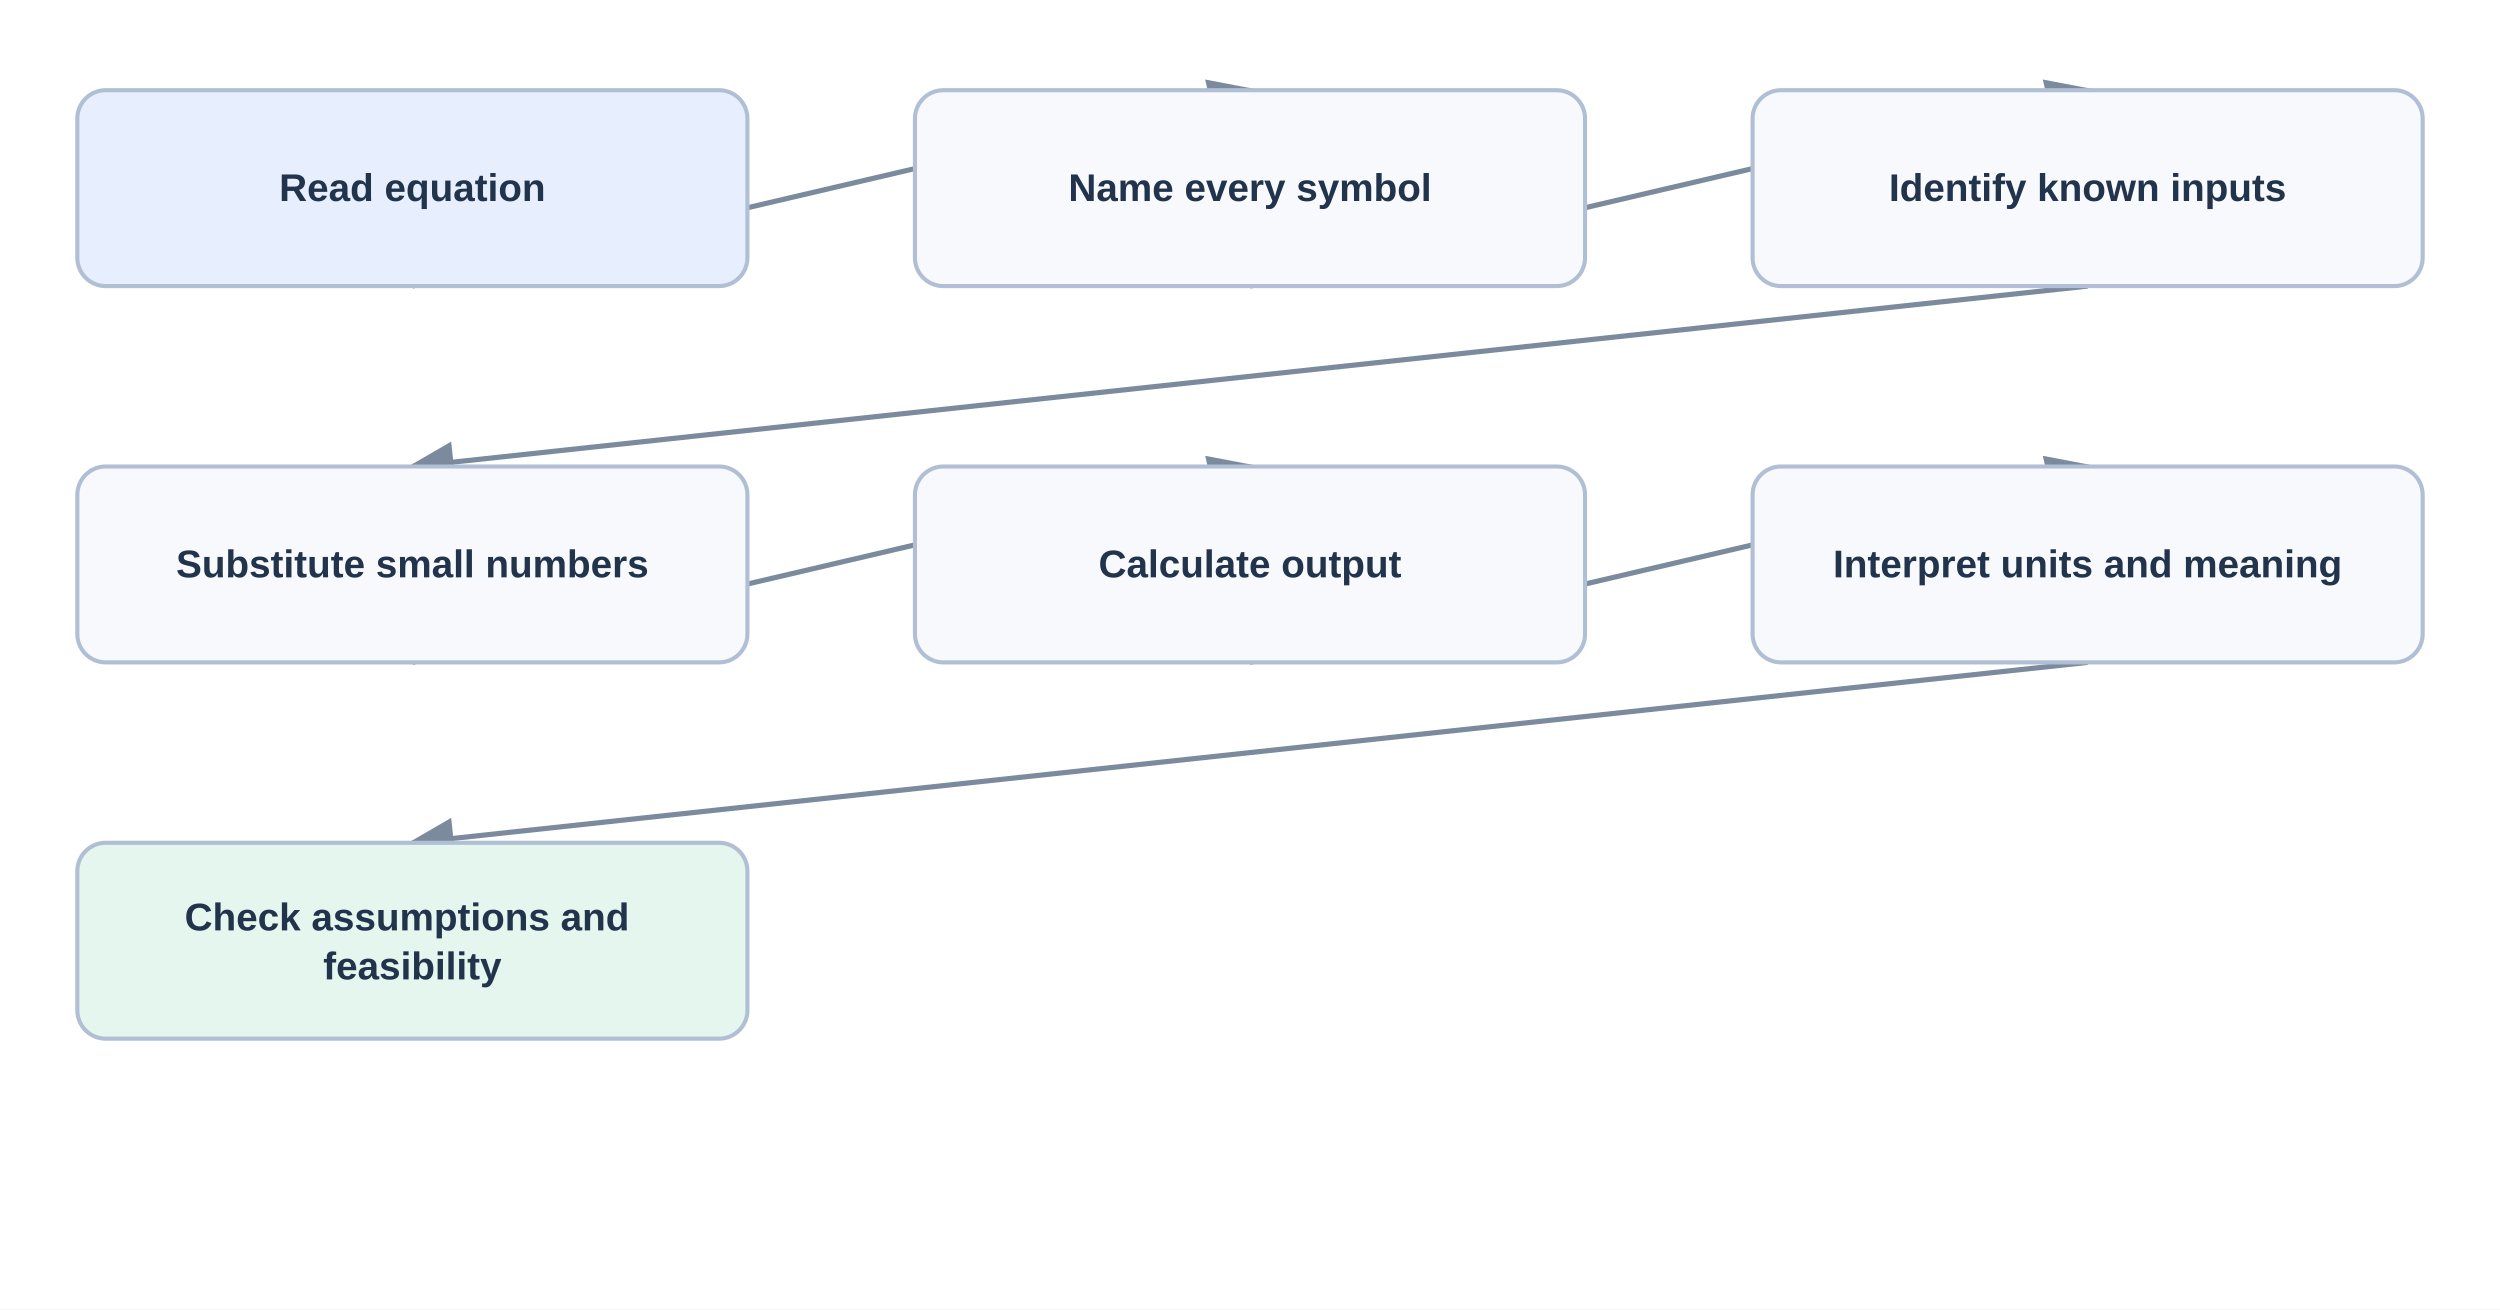
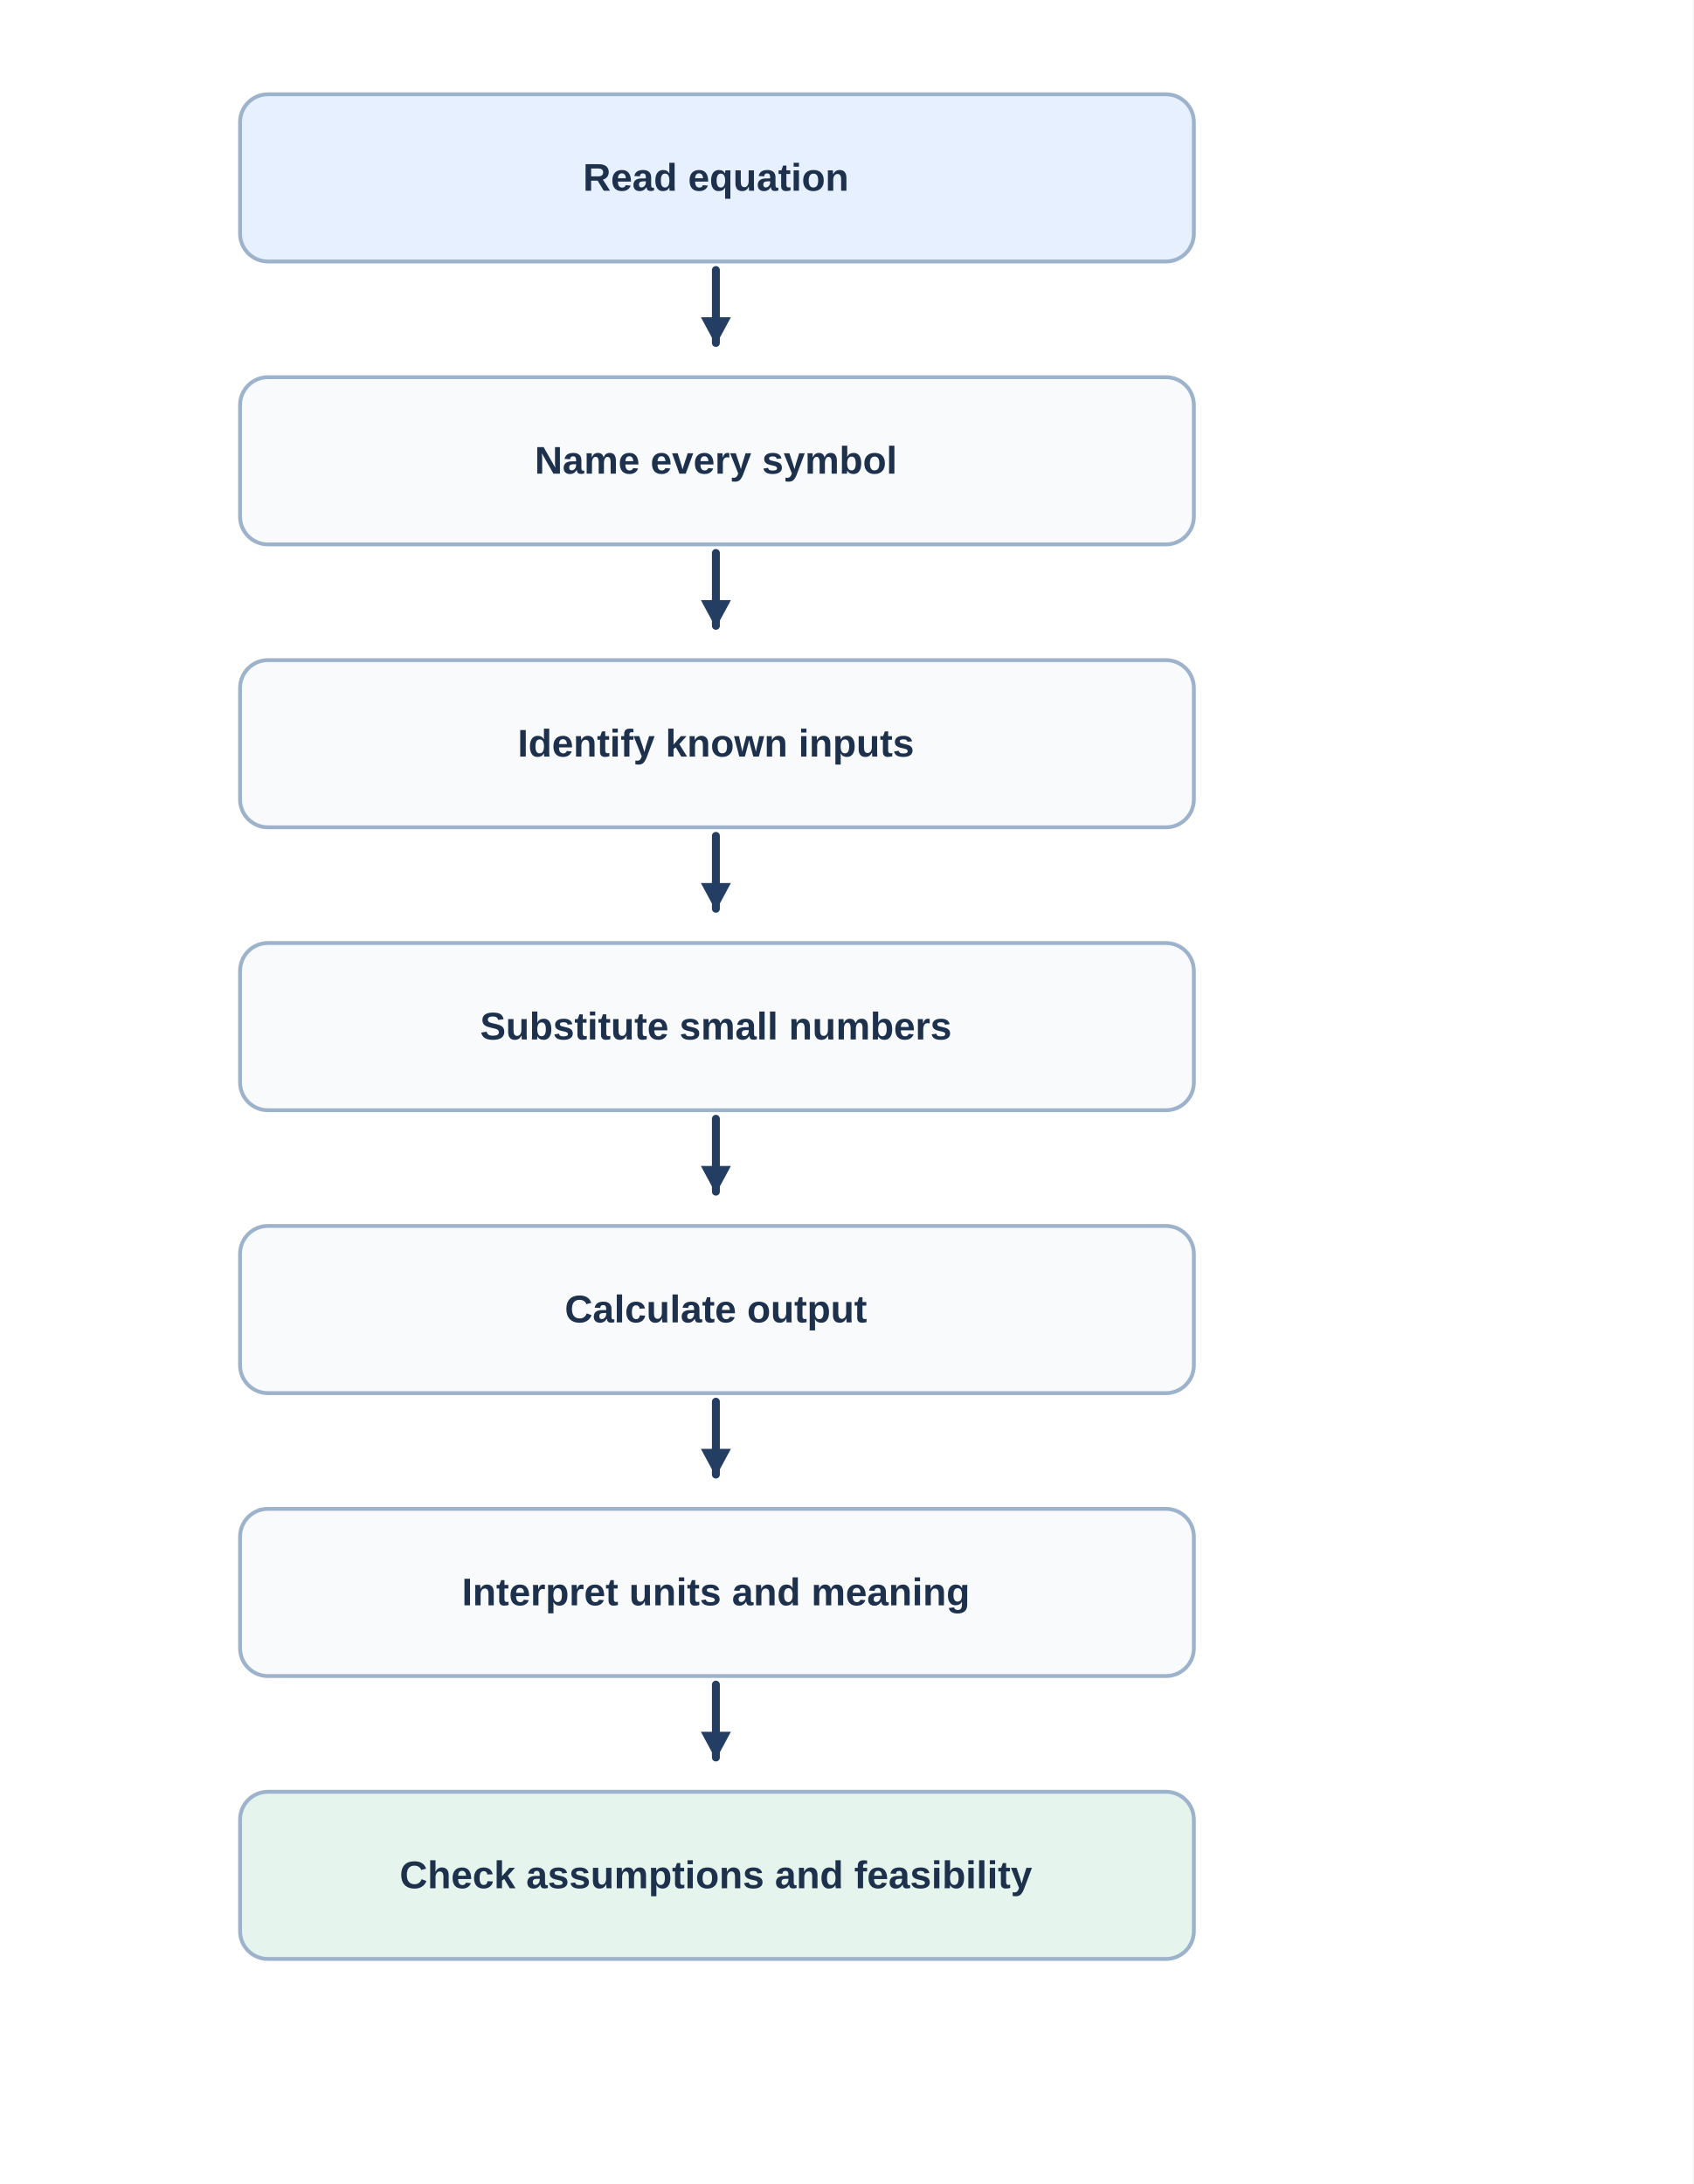
- <svg xmlns="http://www.w3.org/2000/svg" viewBox="0 0 970 508" width="970" height="508" role="img" aria-label="Theory figure 26">
+ <svg xmlns="http://www.w3.org/2000/svg" width="790" height="1019" viewBox="0 0 790 1019" role="img" aria-label="Improved figure 26">
  <defs>
-     <marker id="arr" markerWidth="9" markerHeight="8" refX="8" refY="4" orient="auto">
-       <path d="M0,0 L9,4 L0,8Z" fill="#7b8a9c" />
+     <marker id="arrowhead" markerUnits="userSpaceOnUse" markerWidth="16" markerHeight="16" refX="13" refY="8" orient="auto">
+       <path d="M1 1 L14 8 L1 15 Z" fill="#243d63" />
    </marker>
  </defs>
-   <rect width="100%" height="100%" fill="#fff" />
-   <path d="M160,111 L485,35" fill="none" stroke="#7b8a9c" stroke-width="2" marker-end="url(#arr)" />
-   <path d="M485,111 L810,35" fill="none" stroke="#7b8a9c" stroke-width="2" marker-end="url(#arr)" />
-   <path d="M810,111 L160,181" fill="none" stroke="#7b8a9c" stroke-width="2" marker-end="url(#arr)" />
-   <path d="M160,257 L485,181" fill="none" stroke="#7b8a9c" stroke-width="2" marker-end="url(#arr)" />
-   <path d="M485,257 L810,181" fill="none" stroke="#7b8a9c" stroke-width="2" marker-end="url(#arr)" />
-   <path d="M810,257 L160,327" fill="none" stroke="#7b8a9c" stroke-width="2" marker-end="url(#arr)" />
-   <rect x="30" y="35" width="260" height="76" rx="11" fill="#e7efff" stroke="#b0bfd4" stroke-width="1.6" />
-   <text x="160" y="78" font-family="Arial,sans-serif" font-weight="600" font-size="15" text-anchor="middle" fill="#22334c">
-     <tspan x="160" dy="0">Read equation</tspan>
+   <rect width="100%" height="100%" fill="white" />
+   <path d="M334,126 V160" stroke="#243d63" stroke-width="3.7" stroke-linecap="round" stroke-linejoin="round" fill="none" marker-end="url(#arrowhead)" />
+   <path d="M334,258 V292" stroke="#243d63" stroke-width="3.7" stroke-linecap="round" stroke-linejoin="round" fill="none" marker-end="url(#arrowhead)" />
+   <path d="M334,390 V424" stroke="#243d63" stroke-width="3.7" stroke-linecap="round" stroke-linejoin="round" fill="none" marker-end="url(#arrowhead)" />
+   <path d="M334,522 V556" stroke="#243d63" stroke-width="3.7" stroke-linecap="round" stroke-linejoin="round" fill="none" marker-end="url(#arrowhead)" />
+   <path d="M334,654 V688" stroke="#243d63" stroke-width="3.7" stroke-linecap="round" stroke-linejoin="round" fill="none" marker-end="url(#arrowhead)" />
+   <path d="M334,786 V820" stroke="#243d63" stroke-width="3.7" stroke-linecap="round" stroke-linejoin="round" fill="none" marker-end="url(#arrowhead)" />
+   <rect x="112" y="44" width="445" height="78" rx="13" fill="#e7f0ff" stroke="#9db2cb" stroke-width="1.8" />
+   <text x="334" y="89" font-family="Arial,sans-serif" font-size="18" font-weight="600" fill="#1d304c" text-anchor="middle">
+     <tspan x="334" dy="0">Read equation</tspan>
  </text>
-   <rect x="355" y="35" width="260" height="76" rx="11" fill="#f7f9fc" stroke="#b0bfd4" stroke-width="1.6" />
-   <text x="485" y="78" font-family="Arial,sans-serif" font-weight="600" font-size="15" text-anchor="middle" fill="#22334c">
-     <tspan x="485" dy="0">Name every symbol</tspan>
+   <rect x="112" y="176" width="445" height="78" rx="13" fill="#f8fafc" stroke="#9db2cb" stroke-width="1.8" />
+   <text x="334" y="221" font-family="Arial,sans-serif" font-size="18" font-weight="600" fill="#1d304c" text-anchor="middle">
+     <tspan x="334" dy="0">Name every symbol</tspan>
  </text>
-   <rect x="680" y="35" width="260" height="76" rx="11" fill="#f7f9fc" stroke="#b0bfd4" stroke-width="1.6" />
-   <text x="810" y="78" font-family="Arial,sans-serif" font-weight="600" font-size="15" text-anchor="middle" fill="#22334c">
-     <tspan x="810" dy="0">Identify known inputs</tspan>
+   <rect x="112" y="308" width="445" height="78" rx="13" fill="#f8fafc" stroke="#9db2cb" stroke-width="1.8" />
+   <text x="334" y="353" font-family="Arial,sans-serif" font-size="18" font-weight="600" fill="#1d304c" text-anchor="middle">
+     <tspan x="334" dy="0">Identify known inputs</tspan>
  </text>
-   <rect x="30" y="181" width="260" height="76" rx="11" fill="#f7f9fc" stroke="#b0bfd4" stroke-width="1.6" />
-   <text x="160" y="224" font-family="Arial,sans-serif" font-weight="600" font-size="15" text-anchor="middle" fill="#22334c">
-     <tspan x="160" dy="0">Substitute small numbers</tspan>
+   <rect x="112" y="440" width="445" height="78" rx="13" fill="#f8fafc" stroke="#9db2cb" stroke-width="1.8" />
+   <text x="334" y="485" font-family="Arial,sans-serif" font-size="18" font-weight="600" fill="#1d304c" text-anchor="middle">
+     <tspan x="334" dy="0">Substitute small numbers</tspan>
  </text>
-   <rect x="355" y="181" width="260" height="76" rx="11" fill="#f7f9fc" stroke="#b0bfd4" stroke-width="1.6" />
-   <text x="485" y="224" font-family="Arial,sans-serif" font-weight="600" font-size="15" text-anchor="middle" fill="#22334c">
-     <tspan x="485" dy="0">Calculate output</tspan>
+   <rect x="112" y="572" width="445" height="78" rx="13" fill="#f8fafc" stroke="#9db2cb" stroke-width="1.8" />
+   <text x="334" y="617" font-family="Arial,sans-serif" font-size="18" font-weight="600" fill="#1d304c" text-anchor="middle">
+     <tspan x="334" dy="0">Calculate output</tspan>
  </text>
-   <rect x="680" y="181" width="260" height="76" rx="11" fill="#f7f9fc" stroke="#b0bfd4" stroke-width="1.6" />
-   <text x="810" y="224" font-family="Arial,sans-serif" font-weight="600" font-size="15" text-anchor="middle" fill="#22334c">
-     <tspan x="810" dy="0">Interpret units and meaning</tspan>
+   <rect x="112" y="704" width="445" height="78" rx="13" fill="#f8fafc" stroke="#9db2cb" stroke-width="1.8" />
+   <text x="334" y="749" font-family="Arial,sans-serif" font-size="18" font-weight="600" fill="#1d304c" text-anchor="middle">
+     <tspan x="334" dy="0">Interpret units and meaning</tspan>
  </text>
-   <rect x="30" y="327" width="260" height="76" rx="11" fill="#e5f6ef" stroke="#b0bfd4" stroke-width="1.6" />
-   <text x="160" y="361" font-family="Arial,sans-serif" font-weight="600" font-size="15" text-anchor="middle" fill="#22334c">
-     <tspan x="160" dy="0">Check assumptions and</tspan>
-     <tspan x="160" dy="19">feasibility</tspan>
+   <rect x="112" y="836" width="445" height="78" rx="13" fill="#e5f5ed" stroke="#9db2cb" stroke-width="1.8" />
+   <text x="334" y="881" font-family="Arial,sans-serif" font-size="18" font-weight="600" fill="#1d304c" text-anchor="middle">
+     <tspan x="334" dy="0">Check assumptions and feasibility</tspan>
  </text>
</svg>
